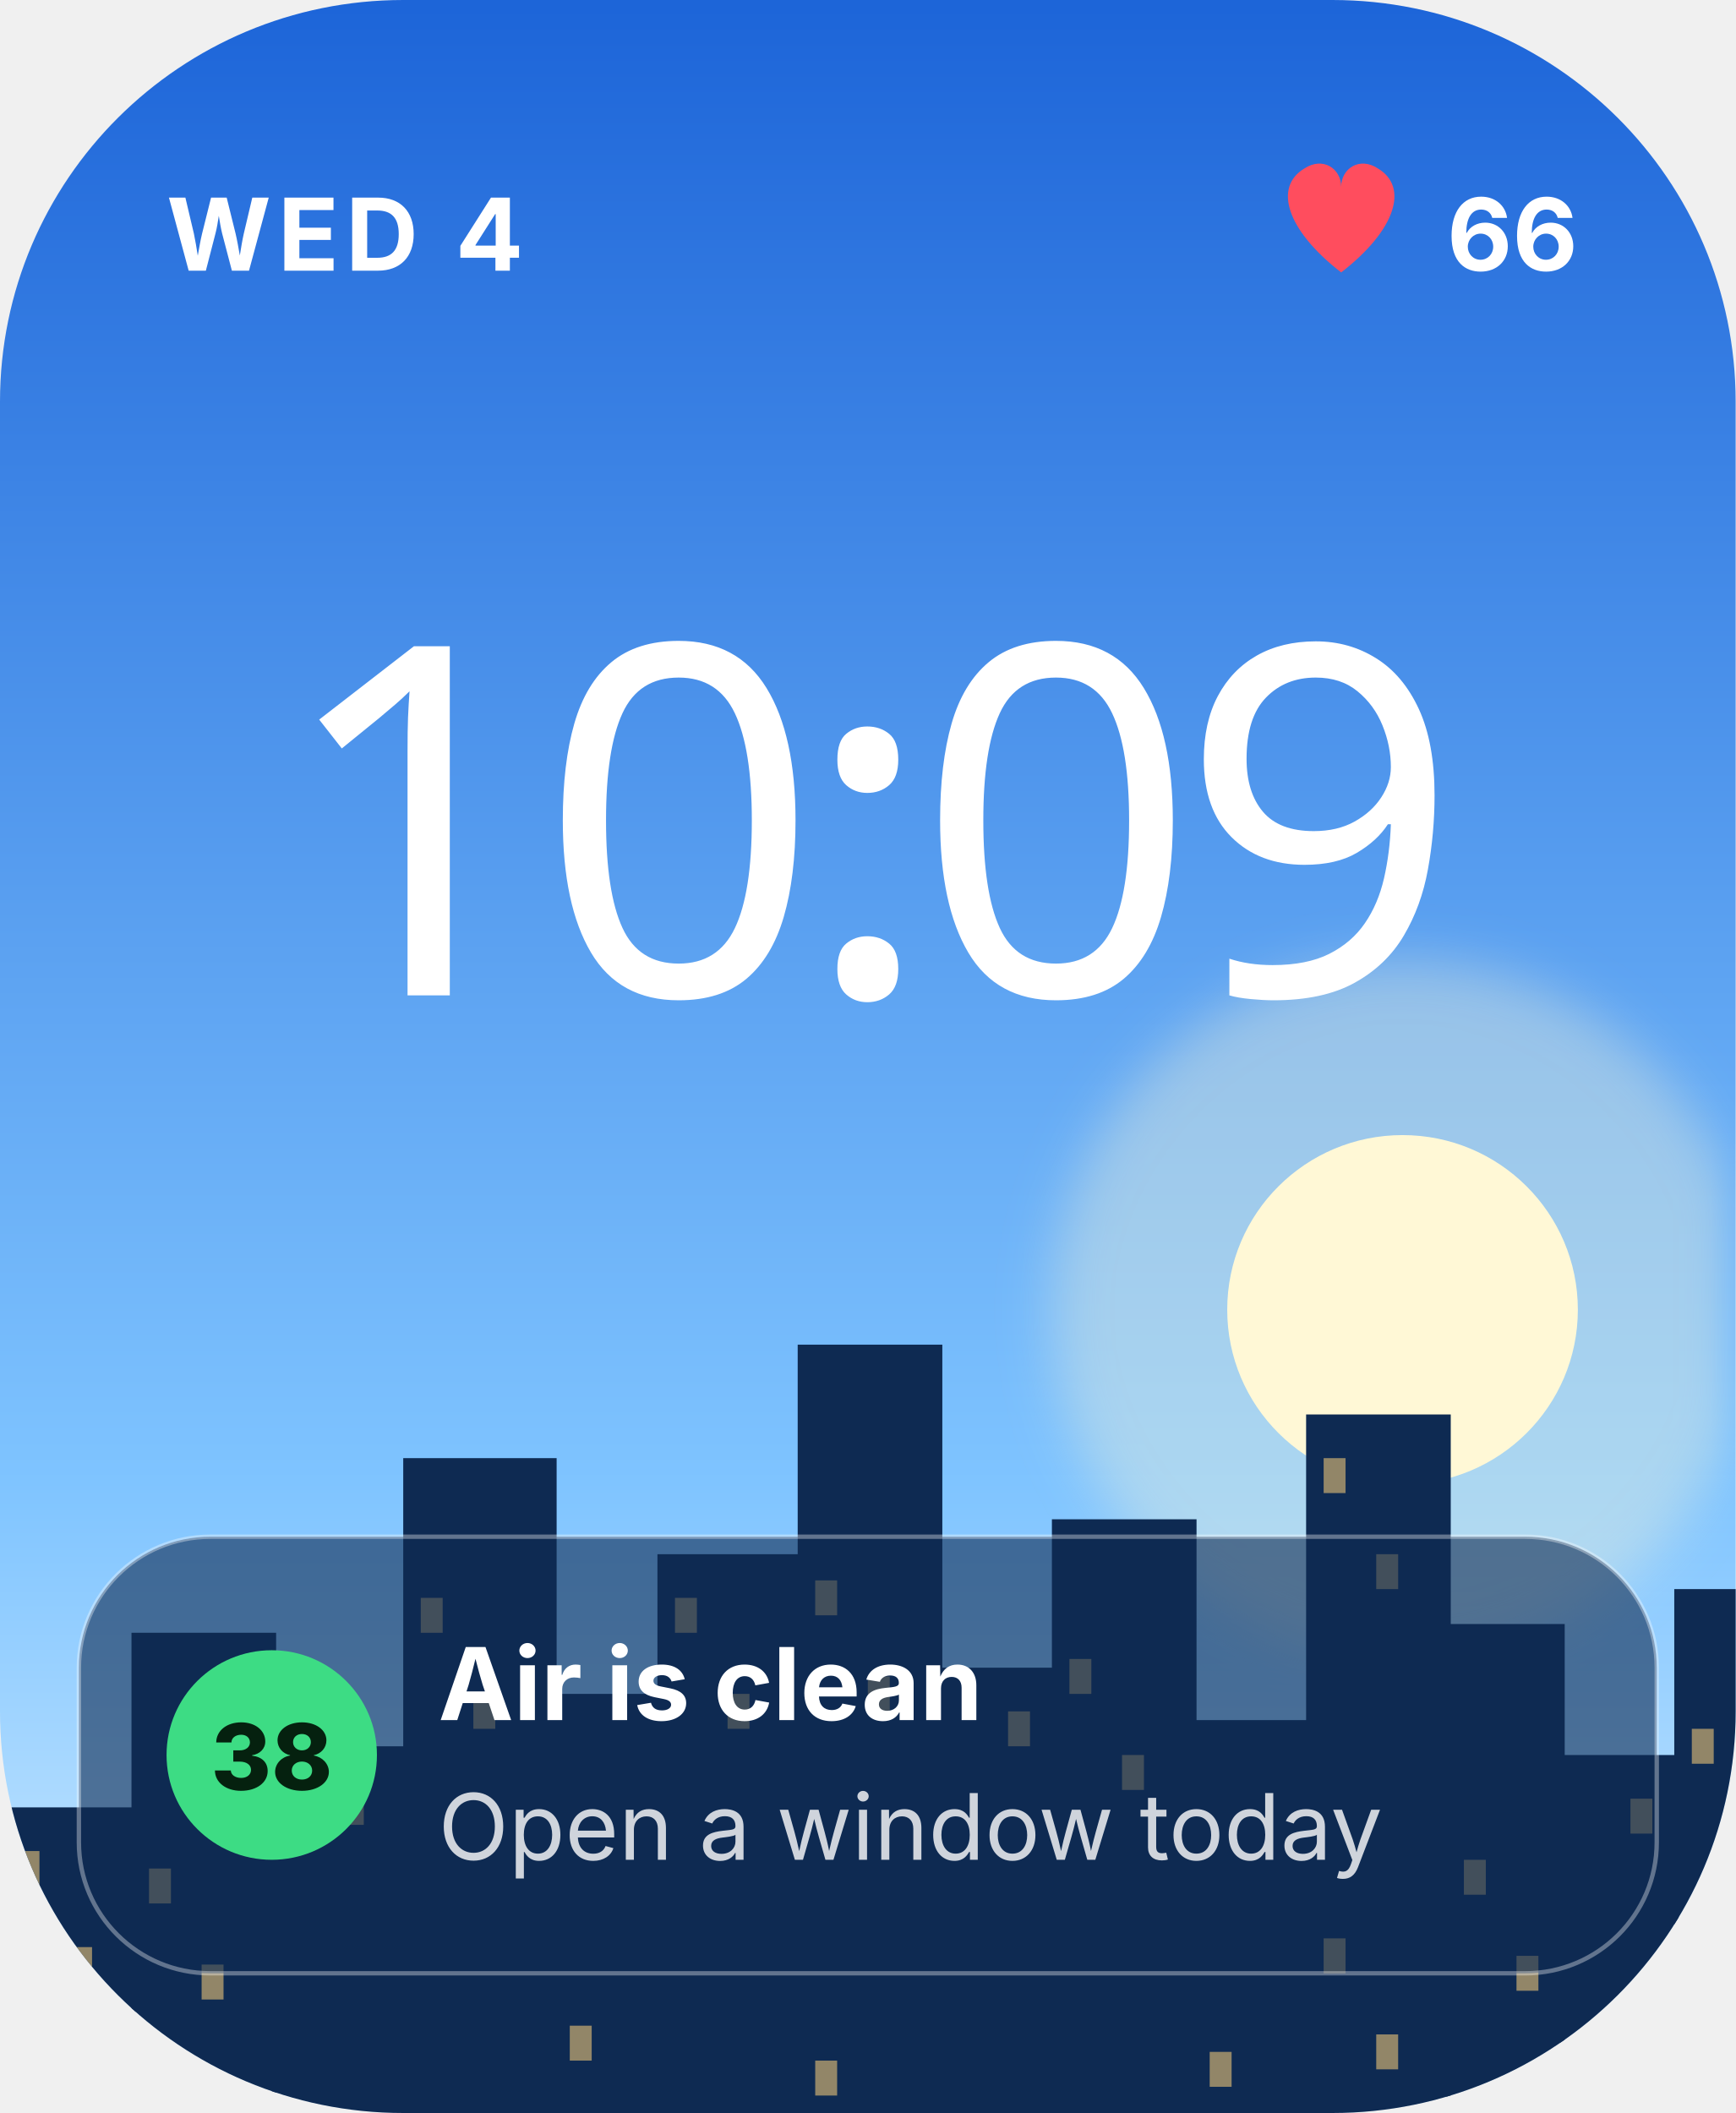
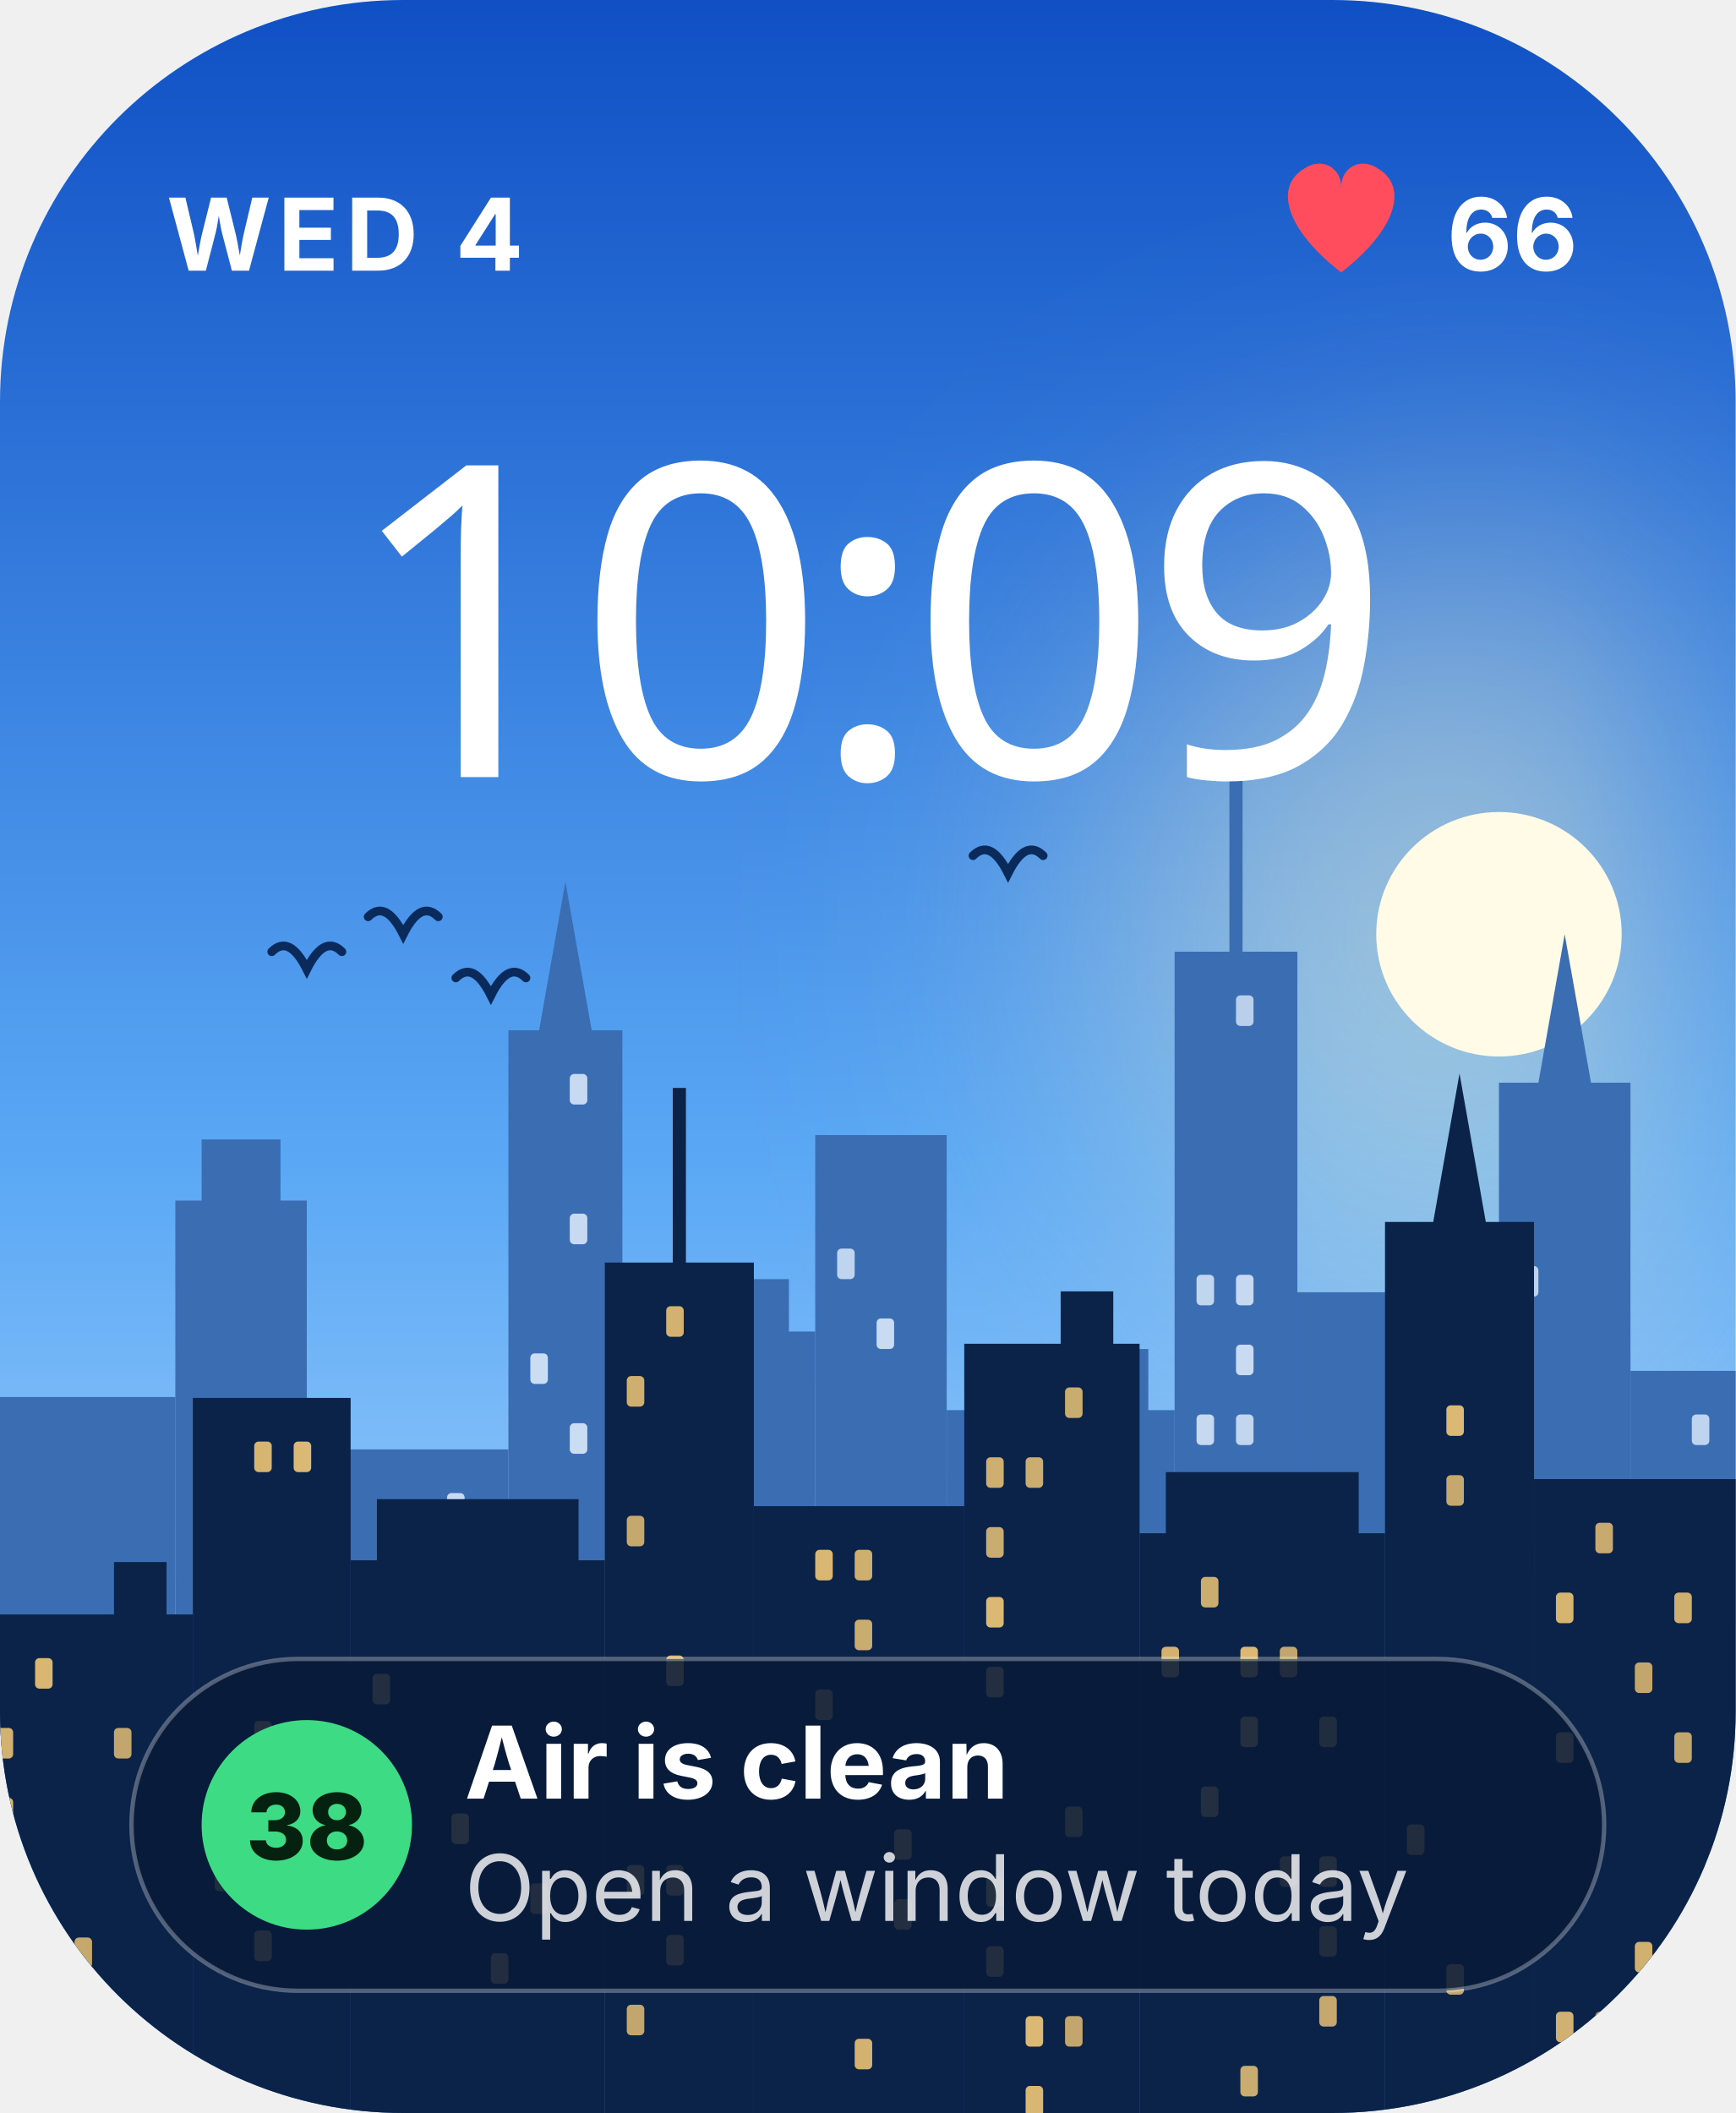
<svg xmlns="http://www.w3.org/2000/svg" width="368" height="448" preserveAspectRatio="none" viewBox="0 0 396 484">
  <defs>
    <clipPath id="hazealtc">
      <rect width="396" height="484" rx="92" />
    </clipPath>
    <filter id="hazealtb" x="-60%" y="-60%" width="220%" height="220%">
      <feGaussianBlur stdDeviation="40" />
    </filter>
    <filter id="hazealts" x="-60%" y="-60%" width="220%" height="220%">
      <feGaussianBlur stdDeviation="6" />
    </filter>
  </defs>
  <g clip-path="url(#hazealtc)">
    <defs>
      <linearGradient id="hazealtsky" x1="0" y1="0" x2="0" y2="1">
-         <stop offset="0" stop-color="#1c64d8" />
-         <stop offset=".7" stop-color="#7fc4ff" />
-         <stop offset="1" stop-color="#d9f0ff" />
+         <stop offset="0" stop-color="#0f4fc4" />
+         <stop offset=".55" stop-color="#5aa8f5" />
+         <stop offset="1" stop-color="#cfe9ff" />
      </linearGradient>
    </defs>
    <rect width="396" height="484" fill="url(#hazealtsky)" />
-     <circle cx="320" cy="300" r="40" fill="#fff8d6" />
-     <circle cx="320" cy="300" r="80" fill="#fff8d6" opacity=".35" filter="url(#hazealts)" />
-     <rect x="0" y="414" width="31" height="110" fill="#0e2a52" />
-     <rect x="4" y="424" width="5" height="8" fill="#ffd27a" opacity=".55" />
-     <rect x="16" y="446" width="5" height="8" fill="#ffd27a" opacity=".55" />
-     <rect x="30" y="374" width="33" height="150" fill="#0e2a52" />
-     <rect x="34" y="428" width="5" height="8" fill="#ffd27a" opacity=".55" />
-     <rect x="46" y="450" width="5" height="8" fill="#ffd27a" opacity=".55" />
-     <rect x="62" y="400" width="31" height="124" fill="#0e2a52" />
-     <rect x="78" y="410" width="5" height="8" fill="#ffd27a" opacity=".55" />
-     <rect x="92" y="334" width="35" height="190" fill="#0e2a52" />
-     <rect x="96" y="366" width="5" height="8" fill="#ffd27a" opacity=".55" />
-     <rect x="108" y="388" width="5" height="8" fill="#ffd27a" opacity=".55" />
-     <rect x="126" y="388" width="25" height="136" fill="#0e2a52" />
-     <rect x="130" y="464" width="5" height="8" fill="#ffd27a" opacity=".55" />
-     <rect x="150" y="356" width="33" height="168" fill="#0e2a52" />
-     <rect x="154" y="366" width="5" height="8" fill="#ffd27a" opacity=".55" />
-     <rect x="166" y="388" width="5" height="8" fill="#ffd27a" opacity=".55" />
-     <rect x="182" y="308" width="33" height="216" fill="#0e2a52" />
-     <rect x="186" y="362" width="5" height="8" fill="#ffd27a" opacity=".55" />
-     <rect x="198" y="384" width="5" height="8" fill="#ffd27a" opacity=".55" />
-     <rect x="186" y="472" width="5" height="8" fill="#ffd27a" opacity=".55" />
-     <rect x="214" y="382" width="27" height="142" fill="#0e2a52" />
-     <rect x="230" y="392" width="5" height="8" fill="#ffd27a" opacity=".55" />
-     <rect x="240" y="348" width="33" height="176" fill="#0e2a52" />
-     <rect x="244" y="380" width="5" height="8" fill="#ffd27a" opacity=".55" />
-     <rect x="256" y="402" width="5" height="8" fill="#ffd27a" opacity=".55" />
-     <rect x="272" y="394" width="27" height="130" fill="#0e2a52" />
-     <rect x="276" y="470" width="5" height="8" fill="#ffd27a" opacity=".55" />
-     <rect x="298" y="324" width="33" height="200" fill="#0e2a52" />
-     <rect x="302" y="334" width="5" height="8" fill="#ffd27a" opacity=".55" />
-     <rect x="314" y="356" width="5" height="8" fill="#ffd27a" opacity=".55" />
-     <rect x="302" y="444" width="5" height="8" fill="#ffd27a" opacity=".55" />
-     <rect x="314" y="466" width="5" height="8" fill="#ffd27a" opacity=".55" />
-     <rect x="330" y="372" width="27" height="152" fill="#0e2a52" />
-     <rect x="334" y="426" width="5" height="8" fill="#ffd27a" opacity=".55" />
-     <rect x="346" y="448" width="5" height="8" fill="#ffd27a" opacity=".55" />
-     <rect x="356" y="402" width="27" height="122" fill="#0e2a52" />
-     <rect x="372" y="412" width="5" height="8" fill="#ffd27a" opacity=".55" />
-     <rect x="382" y="364" width="19" height="160" fill="#0e2a52" />
-     <rect x="386" y="396" width="5" height="8" fill="#ffd27a" opacity=".55" />
+     <circle cx="342" cy="214" r="90" fill="#fff6c8" opacity=".45" filter="url(#hazealtb)" />
+     <circle cx="342" cy="214" r="28" fill="#fffbe6" />
+     <path d="M62 218 Q 66 214 70 222 Q 74 214 78 218" fill="none" stroke="#0b2a5c" stroke-width="2" stroke-linecap="round" />
+     <path d="M84 210 Q 88 206 92 214 Q 96 206 100 210" fill="none" stroke="#0b2a5c" stroke-width="2" stroke-linecap="round" />
+     <path d="M104 224 Q 108 220 112 228 Q 116 220 120 224" fill="none" stroke="#0b2a5c" stroke-width="2" stroke-linecap="round" />
+     <path d="M222 196 Q 226 192 230 200 Q 234 192 238 196" fill="none" stroke="#0b2a5c" stroke-width="2" stroke-linecap="round" />
+     <path d="M0 500 L0 320 L40 320 L40 500 Z" fill="#3b6db3" />
+     <rect x="14" y="378" width="4" height="7" rx="1" fill="#e6f2ff" opacity="0.84" />
+     <rect x="5" y="394" width="4" height="7" rx="1" fill="#e6f2ff" opacity="0.81" />
+     <rect x="14" y="394" width="4" height="7" rx="1" fill="#e6f2ff" opacity="0.82" />
+     <rect x="23" y="426" width="4" height="7" rx="1" fill="#e6f2ff" opacity="0.77" />
+     <path d="M40 500 L40 275 L70 275 L70 500 Z M46 275 L46 261 L64 261 L64 275 Z" fill="#3b6db3" />
+     <rect x="45" y="397" width="4" height="7" rx="1" fill="#e6f2ff" opacity="0.74" />
+     <rect x="54" y="429" width="4" height="7" rx="1" fill="#e6f2ff" opacity="0.77" />
+     <path d="M70 500 L70 332 L116 332 L116 500 Z" fill="#3b6db3" />
+     <rect x="75" y="342" width="4" height="7" rx="1" fill="#e6f2ff" opacity="0.75" />
+     <rect x="102" y="342" width="4" height="7" rx="1" fill="#e6f2ff" opacity="0.82" />
+     <rect x="93" y="358" width="4" height="7" rx="1" fill="#e6f2ff" opacity="0.77" />
+     <rect x="75" y="374" width="4" height="7" rx="1" fill="#e6f2ff" opacity="0.74" />
+     <rect x="102" y="374" width="4" height="7" rx="1" fill="#e6f2ff" opacity="0.84" />
+     <rect x="93" y="422" width="4" height="7" rx="1" fill="#e6f2ff" opacity="0.74" />
+     <rect x="102" y="454" width="4" height="7" rx="1" fill="#e6f2ff" opacity="0.82" />
+     <rect x="75" y="470" width="4" height="7" rx="1" fill="#e6f2ff" opacity="0.82" />
+     <rect x="84" y="470" width="4" height="7" rx="1" fill="#e6f2ff" opacity="0.83" />
+     <rect x="93" y="470" width="4" height="7" rx="1" fill="#e6f2ff" opacity="0.80" />
+     <path d="M116 500 L116 236 L142 236 L142 500 Z M123 236 L129 202 L135 236 Z" fill="#3b6db3" />
+     <rect x="130" y="246" width="4" height="7" rx="1" fill="#e6f2ff" opacity="0.82" />
+     <rect x="130" y="278" width="4" height="7" rx="1" fill="#e6f2ff" opacity="0.82" />
+     <rect x="121" y="310" width="4" height="7" rx="1" fill="#e6f2ff" opacity="0.84" />
+     <rect x="130" y="326" width="4" height="7" rx="1" fill="#e6f2ff" opacity="0.84" />
+     <rect x="130" y="374" width="4" height="7" rx="1" fill="#e6f2ff" opacity="0.76" />
+     <rect x="130" y="390" width="4" height="7" rx="1" fill="#e6f2ff" opacity="0.79" />
+     <rect x="130" y="470" width="4" height="7" rx="1" fill="#e6f2ff" opacity="0.82" />
+     <path d="M142 500 L142 305 L186 305 L186 500 Z M168 305 L168 293 L180 293 L180 305 Z" fill="#3b6db3" />
+     <rect x="165" y="315" width="4" height="7" rx="1" fill="#e6f2ff" opacity="0.76" />
+     <rect x="165" y="331" width="4" height="7" rx="1" fill="#e6f2ff" opacity="0.79" />
+     <rect x="147" y="347" width="4" height="7" rx="1" fill="#e6f2ff" opacity="0.78" />
+     <rect x="147" y="379" width="4" height="7" rx="1" fill="#e6f2ff" opacity="0.80" />
+     <rect x="165" y="411" width="4" height="7" rx="1" fill="#e6f2ff" opacity="0.82" />
+     <rect x="147" y="427" width="4" height="7" rx="1" fill="#e6f2ff" opacity="0.82" />
+     <rect x="165" y="443" width="4" height="7" rx="1" fill="#e6f2ff" opacity="0.80" />
+     <rect x="174" y="443" width="4" height="7" rx="1" fill="#e6f2ff" opacity="0.79" />
+     <rect x="165" y="459" width="4" height="7" rx="1" fill="#e6f2ff" opacity="0.78" />
+     <rect x="147" y="475" width="4" height="7" rx="1" fill="#e6f2ff" opacity="0.83" />
+     <rect x="165" y="475" width="4" height="7" rx="1" fill="#e6f2ff" opacity="0.85" />
+     <path d="M186 500 L186 260 L216 260 L216 500 Z" fill="#3b6db3" />
+     <rect x="191" y="286" width="4" height="7" rx="1" fill="#e6f2ff" opacity="0.77" />
+     <rect x="200" y="302" width="4" height="7" rx="1" fill="#e6f2ff" opacity="0.83" />
+     <rect x="200" y="350" width="4" height="7" rx="1" fill="#e6f2ff" opacity="0.79" />
+     <rect x="200" y="398" width="4" height="7" rx="1" fill="#e6f2ff" opacity="0.84" />
+     <rect x="200" y="414" width="4" height="7" rx="1" fill="#e6f2ff" opacity="0.76" />
+     <rect x="191" y="430" width="4" height="7" rx="1" fill="#e6f2ff" opacity="0.77" />
+     <rect x="191" y="462" width="4" height="7" rx="1" fill="#e6f2ff" opacity="0.76" />
+     <path d="M216 500 L216 323 L268 323 L268 500 Z M222 323 L222 309 L262 309 L262 323 Z" fill="#3b6db3" />
+     <rect x="239" y="333" width="4" height="7" rx="1" fill="#e6f2ff" opacity="0.84" />
+     <rect x="248" y="333" width="4" height="7" rx="1" fill="#e6f2ff" opacity="0.82" />
+     <rect x="239" y="349" width="4" height="7" rx="1" fill="#e6f2ff" opacity="0.76" />
+     <rect x="230" y="365" width="4" height="7" rx="1" fill="#e6f2ff" opacity="0.77" />
+     <rect x="221" y="381" width="4" height="7" rx="1" fill="#e6f2ff" opacity="0.79" />
+     <rect x="221" y="397" width="4" height="7" rx="1" fill="#e6f2ff" opacity="0.80" />
+     <rect x="230" y="397" width="4" height="7" rx="1" fill="#e6f2ff" opacity="0.76" />
+     <rect x="221" y="413" width="4" height="7" rx="1" fill="#e6f2ff" opacity="0.76" />
+     <rect x="230" y="429" width="4" height="7" rx="1" fill="#e6f2ff" opacity="0.82" />
+     <rect x="221" y="461" width="4" height="7" rx="1" fill="#e6f2ff" opacity="0.74" />
+     <rect x="230" y="477" width="4" height="7" rx="1" fill="#e6f2ff" opacity="0.81" />
+     <rect x="248" y="477" width="4" height="7" rx="1" fill="#e6f2ff" opacity="0.85" />
+     <path d="M268 500 L268 218 L296 218 L296 500 Z M280.5 218 L280.5 178 L283.5 178 L283.5 218 Z" fill="#3b6db3" />
+     <rect x="282" y="228" width="4" height="7" rx="1" fill="#e6f2ff" opacity="0.74" />
+     <rect x="273" y="292" width="4" height="7" rx="1" fill="#e6f2ff" opacity="0.78" />
+     <rect x="282" y="292" width="4" height="7" rx="1" fill="#e6f2ff" opacity="0.81" />
+     <rect x="282" y="308" width="4" height="7" rx="1" fill="#e6f2ff" opacity="0.83" />
+     <rect x="273" y="324" width="4" height="7" rx="1" fill="#e6f2ff" opacity="0.81" />
+     <rect x="282" y="324" width="4" height="7" rx="1" fill="#e6f2ff" opacity="0.79" />
+     <rect x="282" y="372" width="4" height="7" rx="1" fill="#e6f2ff" opacity="0.76" />
+     <rect x="282" y="404" width="4" height="7" rx="1" fill="#e6f2ff" opacity="0.74" />
+     <rect x="273" y="420" width="4" height="7" rx="1" fill="#e6f2ff" opacity="0.81" />
+     <rect x="273" y="452" width="4" height="7" rx="1" fill="#e6f2ff" opacity="0.77" />
+     <rect x="282" y="452" width="4" height="7" rx="1" fill="#e6f2ff" opacity="0.78" />
+     <path d="M296 500 L296 296 L342 296 L342 500 Z" fill="#3b6db3" />
+     <rect x="328" y="306" width="4" height="7" rx="1" fill="#e6f2ff" opacity="0.83" />
+     <rect x="319" y="322" width="4" height="7" rx="1" fill="#e6f2ff" opacity="0.76" />
+     <rect x="328" y="338" width="4" height="7" rx="1" fill="#e6f2ff" opacity="0.83" />
+     <rect x="301" y="354" width="4" height="7" rx="1" fill="#e6f2ff" opacity="0.84" />
+     <rect x="319" y="354" width="4" height="7" rx="1" fill="#e6f2ff" opacity="0.74" />
+     <rect x="310" y="370" width="4" height="7" rx="1" fill="#e6f2ff" opacity="0.81" />
+     <rect x="310" y="402" width="4" height="7" rx="1" fill="#e6f2ff" opacity="0.77" />
+     <rect x="319" y="402" width="4" height="7" rx="1" fill="#e6f2ff" opacity="0.78" />
+     <rect x="328" y="402" width="4" height="7" rx="1" fill="#e6f2ff" opacity="0.81" />
+     <rect x="319" y="434" width="4" height="7" rx="1" fill="#e6f2ff" opacity="0.81" />
+     <rect x="328" y="450" width="4" height="7" rx="1" fill="#e6f2ff" opacity="0.78" />
+     <rect x="310" y="466" width="4" height="7" rx="1" fill="#e6f2ff" opacity="0.82" />
+     <rect x="319" y="466" width="4" height="7" rx="1" fill="#e6f2ff" opacity="0.78" />
+     <path d="M342 500 L342 248 L372 248 L372 500 Z M351 248 L357 214 L363 248 Z" fill="#3b6db3" />
+     <rect x="347" y="290" width="4" height="7" rx="1" fill="#e6f2ff" opacity="0.76" />
+     <rect x="347" y="354" width="4" height="7" rx="1" fill="#e6f2ff" opacity="0.74" />
+     <rect x="347" y="386" width="4" height="7" rx="1" fill="#e6f2ff" opacity="0.77" />
+     <rect x="356" y="418" width="4" height="7" rx="1" fill="#e6f2ff" opacity="0.78" />
+     <path d="M372 500 L372 314 L402 314 L402 500 Z" fill="#3b6db3" />
+     <rect x="386" y="324" width="4" height="7" rx="1" fill="#e6f2ff" opacity="0.77" />
+     <rect x="377" y="404" width="4" height="7" rx="1" fill="#e6f2ff" opacity="0.81" />
+     <rect x="377" y="420" width="4" height="7" rx="1" fill="#e6f2ff" opacity="0.83" />
+     <rect x="386" y="420" width="4" height="7" rx="1" fill="#e6f2ff" opacity="0.80" />
+     <rect x="377" y="436" width="4" height="7" rx="1" fill="#e6f2ff" opacity="0.77" />
+     <rect x="386" y="436" width="4" height="7" rx="1" fill="#e6f2ff" opacity="0.80" />
+     <rect x="377" y="452" width="4" height="7" rx="1" fill="#e6f2ff" opacity="0.79" />
+     <rect x="386" y="468" width="4" height="7" rx="1" fill="#e6f2ff" opacity="0.77" />
+     <path d="M-6 500 L-6 369.8 L44 369.8 L44 500 Z M26 369.8 L26 357.8 L38 357.8 L38 369.8 Z" fill="#0b2348" />
+     <rect x="8" y="379.8" width="4" height="7" rx="1" fill="#ffd27a" opacity="0.84" />
+     <rect x="-1" y="395.8" width="4" height="7" rx="1" fill="#ffd27a" opacity="0.82" />
+     <rect x="26" y="395.8" width="4" height="7" rx="1" fill="#ffd27a" opacity="0.75" />
+     <rect x="-1" y="411.8" width="4" height="7" rx="1" fill="#ffd27a" opacity="0.83" />
+     <rect x="-1" y="427.8" width="4" height="7" rx="1" fill="#ffd27a" opacity="0.80" />
+     <rect x="-1" y="443.8" width="4" height="7" rx="1" fill="#ffd27a" opacity="0.83" />
+     <rect x="17" y="443.8" width="4" height="7" rx="1" fill="#ffd27a" opacity="0.76" />
+     <rect x="26" y="459.8" width="4" height="7" rx="1" fill="#ffd27a" opacity="0.77" />
+     <rect x="17" y="475.8" width="4" height="7" rx="1" fill="#ffd27a" opacity="0.79" />
+     <rect x="26" y="475.8" width="4" height="7" rx="1" fill="#ffd27a" opacity="0.82" />
+     <path d="M44 500 L44 320.2 L80 320.2 L80 500 Z" fill="#0b2348" />
+     <rect x="58" y="330.2" width="4" height="7" rx="1" fill="#ffd27a" opacity="0.83" />
+     <rect x="67" y="330.2" width="4" height="7" rx="1" fill="#ffd27a" opacity="0.85" />
+     <rect x="58" y="394.2" width="4" height="7" rx="1" fill="#ffd27a" opacity="0.82" />
+     <rect x="67" y="394.2" width="4" height="7" rx="1" fill="#ffd27a" opacity="0.75" />
+     <rect x="49" y="426.2" width="4" height="7" rx="1" fill="#ffd27a" opacity="0.74" />
+     <rect x="58" y="426.2" width="4" height="7" rx="1" fill="#ffd27a" opacity="0.82" />
+     <rect x="58" y="442.2" width="4" height="7" rx="1" fill="#ffd27a" opacity="0.80" />
+     <path d="M80 500 L80 357.4 L138 357.4 L138 500 Z M86 357.4 L86 343.4 L132 343.4 L132 357.4 Z" fill="#0b2348" />
+     <rect x="85" y="383.4" width="4" height="7" rx="1" fill="#ffd27a" opacity="0.82" />
+     <rect x="85" y="415.4" width="4" height="7" rx="1" fill="#ffd27a" opacity="0.84" />
+     <rect x="103" y="415.4" width="4" height="7" rx="1" fill="#ffd27a" opacity="0.84" />
+     <rect x="121" y="431.4" width="4" height="7" rx="1" fill="#ffd27a" opacity="0.76" />
+     <rect x="112" y="447.4" width="4" height="7" rx="1" fill="#ffd27a" opacity="0.79" />
+     <path d="M138 500 L138 289.2 L172 289.2 L172 500 Z M153.5 289.2 L153.5 249.2 L156.5 249.2 L156.5 289.2 Z" fill="#0b2348" />
+     <rect x="152" y="299.2" width="4" height="7" rx="1" fill="#ffd27a" opacity="0.82" />
+     <rect x="143" y="315.2" width="4" height="7" rx="1" fill="#ffd27a" opacity="0.80" />
+     <rect x="143" y="347.2" width="4" height="7" rx="1" fill="#ffd27a" opacity="0.76" />
+     <rect x="152" y="379.2" width="4" height="7" rx="1" fill="#ffd27a" opacity="0.83" />
+     <rect x="143" y="427.2" width="4" height="7" rx="1" fill="#ffd27a" opacity="0.84" />
+     <rect x="152" y="427.2" width="4" height="7" rx="1" fill="#ffd27a" opacity="0.80" />
+     <rect x="152" y="443.2" width="4" height="7" rx="1" fill="#ffd27a" opacity="0.78" />
+     <rect x="143" y="459.2" width="4" height="7" rx="1" fill="#ffd27a" opacity="0.75" />
+     <path d="M172 500 L172 345 L220 345 L220 500 Z" fill="#0b2348" />
+     <rect x="186" y="355" width="4" height="7" rx="1" fill="#ffd27a" opacity="0.84" />
+     <rect x="195" y="355" width="4" height="7" rx="1" fill="#ffd27a" opacity="0.80" />
+     <rect x="195" y="371" width="4" height="7" rx="1" fill="#ffd27a" opacity="0.78" />
+     <rect x="186" y="387" width="4" height="7" rx="1" fill="#ffd27a" opacity="0.75" />
+     <rect x="204" y="419" width="4" height="7" rx="1" fill="#ffd27a" opacity="0.80" />
+     <rect x="204" y="435" width="4" height="7" rx="1" fill="#ffd27a" opacity="0.82" />
+     <rect x="195" y="467" width="4" height="7" rx="1" fill="#ffd27a" opacity="0.82" />
+     <path d="M220 500 L220 307.8 L260 307.8 L260 500 Z M242 307.8 L242 295.8 L254 295.8 L254 307.8 Z" fill="#0b2348" />
+     <rect x="243" y="317.8" width="4" height="7" rx="1" fill="#ffd27a" opacity="0.78" />
+     <rect x="225" y="333.8" width="4" height="7" rx="1" fill="#ffd27a" opacity="0.80" />
+     <rect x="234" y="333.8" width="4" height="7" rx="1" fill="#ffd27a" opacity="0.79" />
+     <rect x="225" y="349.8" width="4" height="7" rx="1" fill="#ffd27a" opacity="0.78" />
+     <rect x="225" y="365.8" width="4" height="7" rx="1" fill="#ffd27a" opacity="0.85" />
+     <rect x="225" y="381.8" width="4" height="7" rx="1" fill="#ffd27a" opacity="0.82" />
+     <rect x="243" y="413.8" width="4" height="7" rx="1" fill="#ffd27a" opacity="0.74" />
+     <rect x="225" y="429.8" width="4" height="7" rx="1" fill="#ffd27a" opacity="0.85" />
+     <rect x="225" y="445.8" width="4" height="7" rx="1" fill="#ffd27a" opacity="0.79" />
+     <rect x="234" y="461.8" width="4" height="7" rx="1" fill="#ffd27a" opacity="0.85" />
+     <rect x="243" y="461.8" width="4" height="7" rx="1" fill="#ffd27a" opacity="0.75" />
+     <rect x="234" y="477.8" width="4" height="7" rx="1" fill="#ffd27a" opacity="0.84" />
+     <path d="M260 500 L260 351.2 L316 351.2 L316 500 Z M266 351.2 L266 337.2 L310 337.2 L310 351.2 Z" fill="#0b2348" />
+     <rect x="274" y="361.2" width="4" height="7" rx="1" fill="#ffd27a" opacity="0.79" />
+     <rect x="265" y="377.2" width="4" height="7" rx="1" fill="#ffd27a" opacity="0.82" />
+     <rect x="283" y="377.2" width="4" height="7" rx="1" fill="#ffd27a" opacity="0.85" />
+     <rect x="292" y="377.2" width="4" height="7" rx="1" fill="#ffd27a" opacity="0.75" />
+     <rect x="283" y="393.2" width="4" height="7" rx="1" fill="#ffd27a" opacity="0.84" />
+     <rect x="301" y="393.2" width="4" height="7" rx="1" fill="#ffd27a" opacity="0.74" />
+     <rect x="274" y="409.2" width="4" height="7" rx="1" fill="#ffd27a" opacity="0.83" />
+     <rect x="292" y="425.2" width="4" height="7" rx="1" fill="#ffd27a" opacity="0.76" />
+     <rect x="301" y="425.2" width="4" height="7" rx="1" fill="#ffd27a" opacity="0.83" />
+     <rect x="301" y="441.2" width="4" height="7" rx="1" fill="#ffd27a" opacity="0.76" />
+     <rect x="301" y="457.2" width="4" height="7" rx="1" fill="#ffd27a" opacity="0.76" />
+     <rect x="283" y="473.2" width="4" height="7" rx="1" fill="#ffd27a" opacity="0.78" />
+     <path d="M316 500 L316 279.9 L350 279.9 L350 500 Z M327 279.9 L333 245.9 L339 279.9 Z" fill="#0b2348" />
+     <rect x="330" y="321.9" width="4" height="7" rx="1" fill="#ffd27a" opacity="0.85" />
+     <rect x="330" y="337.9" width="4" height="7" rx="1" fill="#ffd27a" opacity="0.76" />
+     <rect x="321" y="417.9" width="4" height="7" rx="1" fill="#ffd27a" opacity="0.77" />
+     <rect x="330" y="449.9" width="4" height="7" rx="1" fill="#ffd27a" opacity="0.75" />
+     <path d="M350 500 L350 338.8 L402 338.8 L402 500 Z" fill="#0b2348" />
+     <rect x="364" y="348.8" width="4" height="7" rx="1" fill="#ffd27a" opacity="0.77" />
+     <rect x="355" y="364.8" width="4" height="7" rx="1" fill="#ffd27a" opacity="0.83" />
+     <rect x="382" y="364.8" width="4" height="7" rx="1" fill="#ffd27a" opacity="0.80" />
+     <rect x="373" y="380.8" width="4" height="7" rx="1" fill="#ffd27a" opacity="0.75" />
+     <rect x="355" y="396.8" width="4" height="7" rx="1" fill="#ffd27a" opacity="0.83" />
+     <rect x="382" y="396.8" width="4" height="7" rx="1" fill="#ffd27a" opacity="0.75" />
+     <rect x="373" y="444.8" width="4" height="7" rx="1" fill="#ffd27a" opacity="0.81" />
+     <rect x="382" y="444.8" width="4" height="7" rx="1" fill="#ffd27a" opacity="0.83" />
+     <rect x="355" y="460.8" width="4" height="7" rx="1" fill="#ffd27a" opacity="0.81" />
+     <rect x="364" y="460.8" width="4" height="7" rx="1" fill="#ffd27a" opacity="0.76" />
    <text x="38" y="62" text-anchor="start" font-family="Inter" font-size="23" font-weight="700" fill="#fff" letter-spacing="1.5">WED 4</text>
    <path transform="translate(306 54) scale(1.4)" fill="#ff4d5e" d="M0 6 C -9 -1 -11 -8 -6 -11 C -3 -13 0 -11 0 -8 C 0 -11 3 -13 6 -11 C 11 -8 9 -1 0 6Z" />
    <text x="360" y="62" text-anchor="end" font-family="Inter" font-size="23" font-weight="700" fill="#fff">66</text>
-     <text x="198" y="228" text-anchor="middle" font-family="Inter Tight" font-size="112" font-weight="300" fill="#fff" letter-spacing="-4">10:09</text>
-     <rect x="18" y="352" width="360" height="100" rx="30" fill="#0e2a52" fill-opacity=".6" stroke="#fff" stroke-opacity=".35" />
-     <circle cx="62" cy="402" r="24" fill="#3ddc84" />
-     <text x="62" y="410" text-anchor="middle" font-family="Inter" font-size="21" font-weight="800" fill="#05210f">38</text>
-     <text x="100" y="394" text-anchor="start" font-family="Inter" font-size="23" font-weight="700" fill="#fff">Air is clean</text>
-     <text x="100" y="426" text-anchor="start" font-family="Inter" font-size="21" font-weight="400" fill="#fff" opacity=".8">Open a window today</text>
+     <text x="198" y="178" text-anchor="middle" font-family="Inter Tight" font-size="100" font-weight="300" fill="#fff" letter-spacing="-4">10:09</text>
+     <rect x="30" y="380" width="336" height="76" rx="38" fill="#081a38" fill-opacity=".86" stroke="#fff" stroke-opacity=".3" />
+     <circle cx="70" cy="418" r="24" fill="#3ddc84" />
+     <text x="70" y="426" text-anchor="middle" font-family="Inter" font-size="21" font-weight="800" fill="#05210f">38</text>
+     <text x="106" y="412" text-anchor="start" font-family="Inter" font-size="23" font-weight="700" fill="#fff">Air is clean</text>
+     <text x="106" y="440" text-anchor="start" font-family="Inter" font-size="21" font-weight="400" fill="#fff" opacity=".8">Open a window today</text>
  </g>
</svg>
